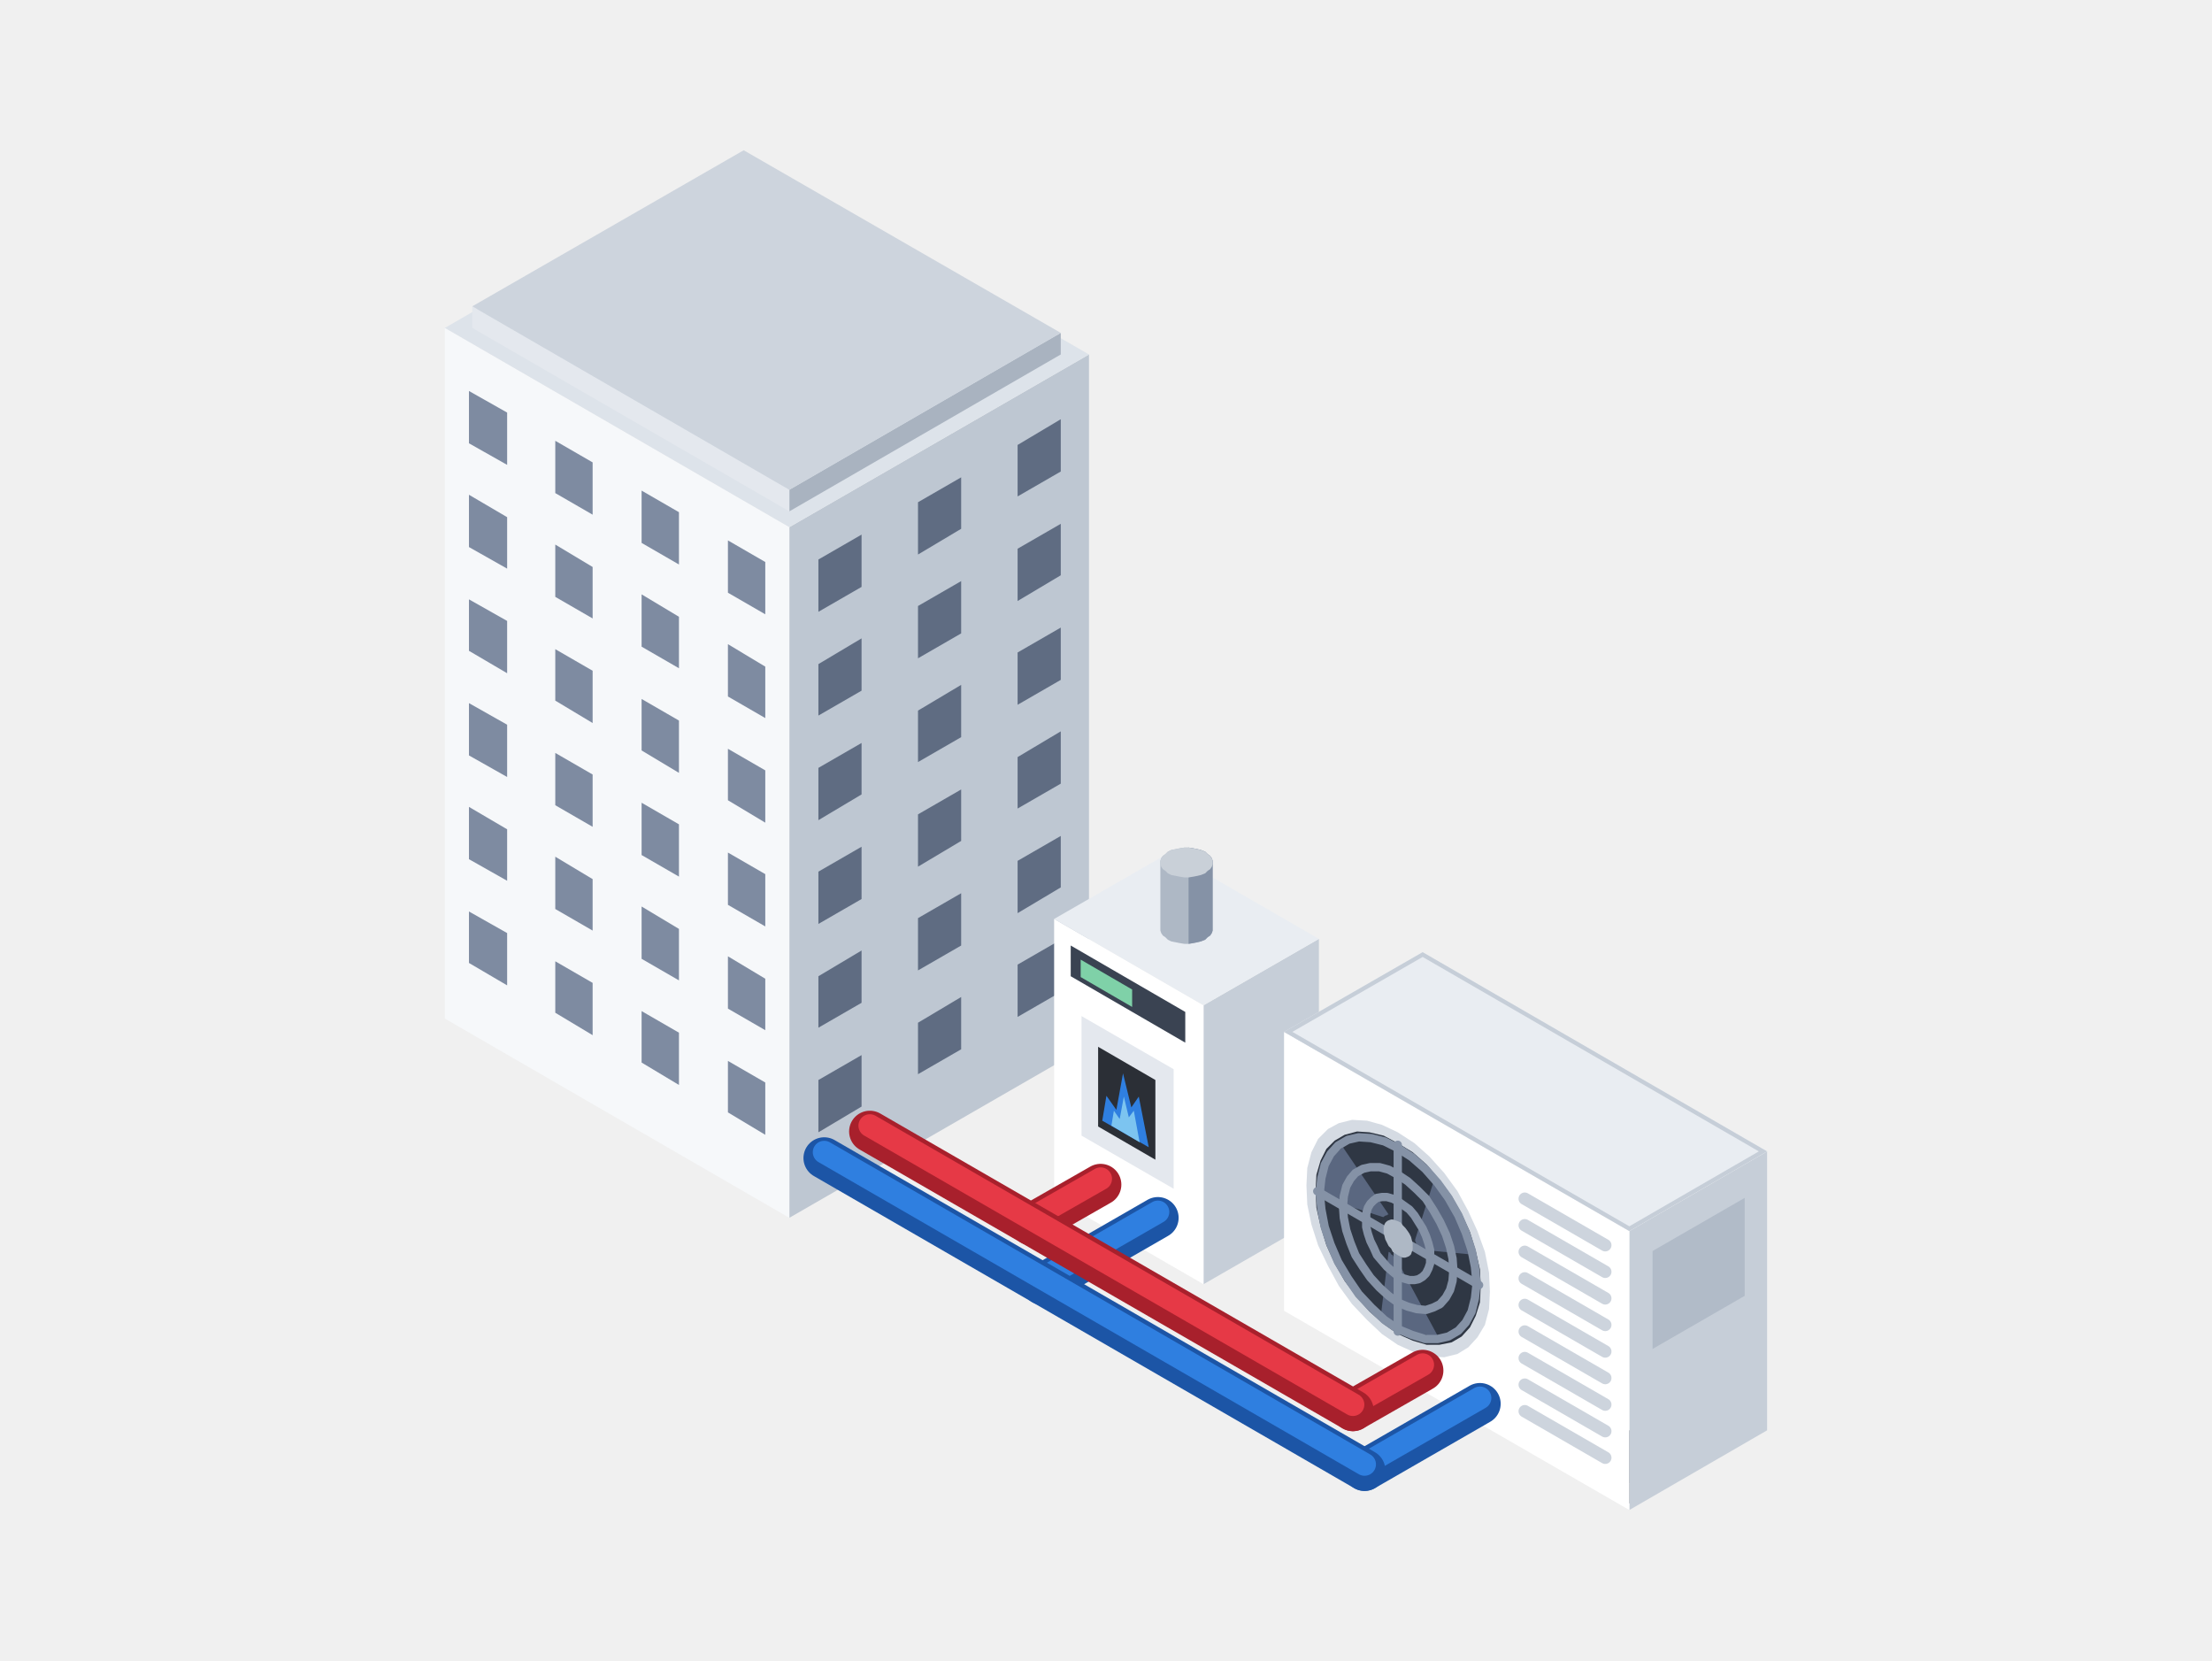
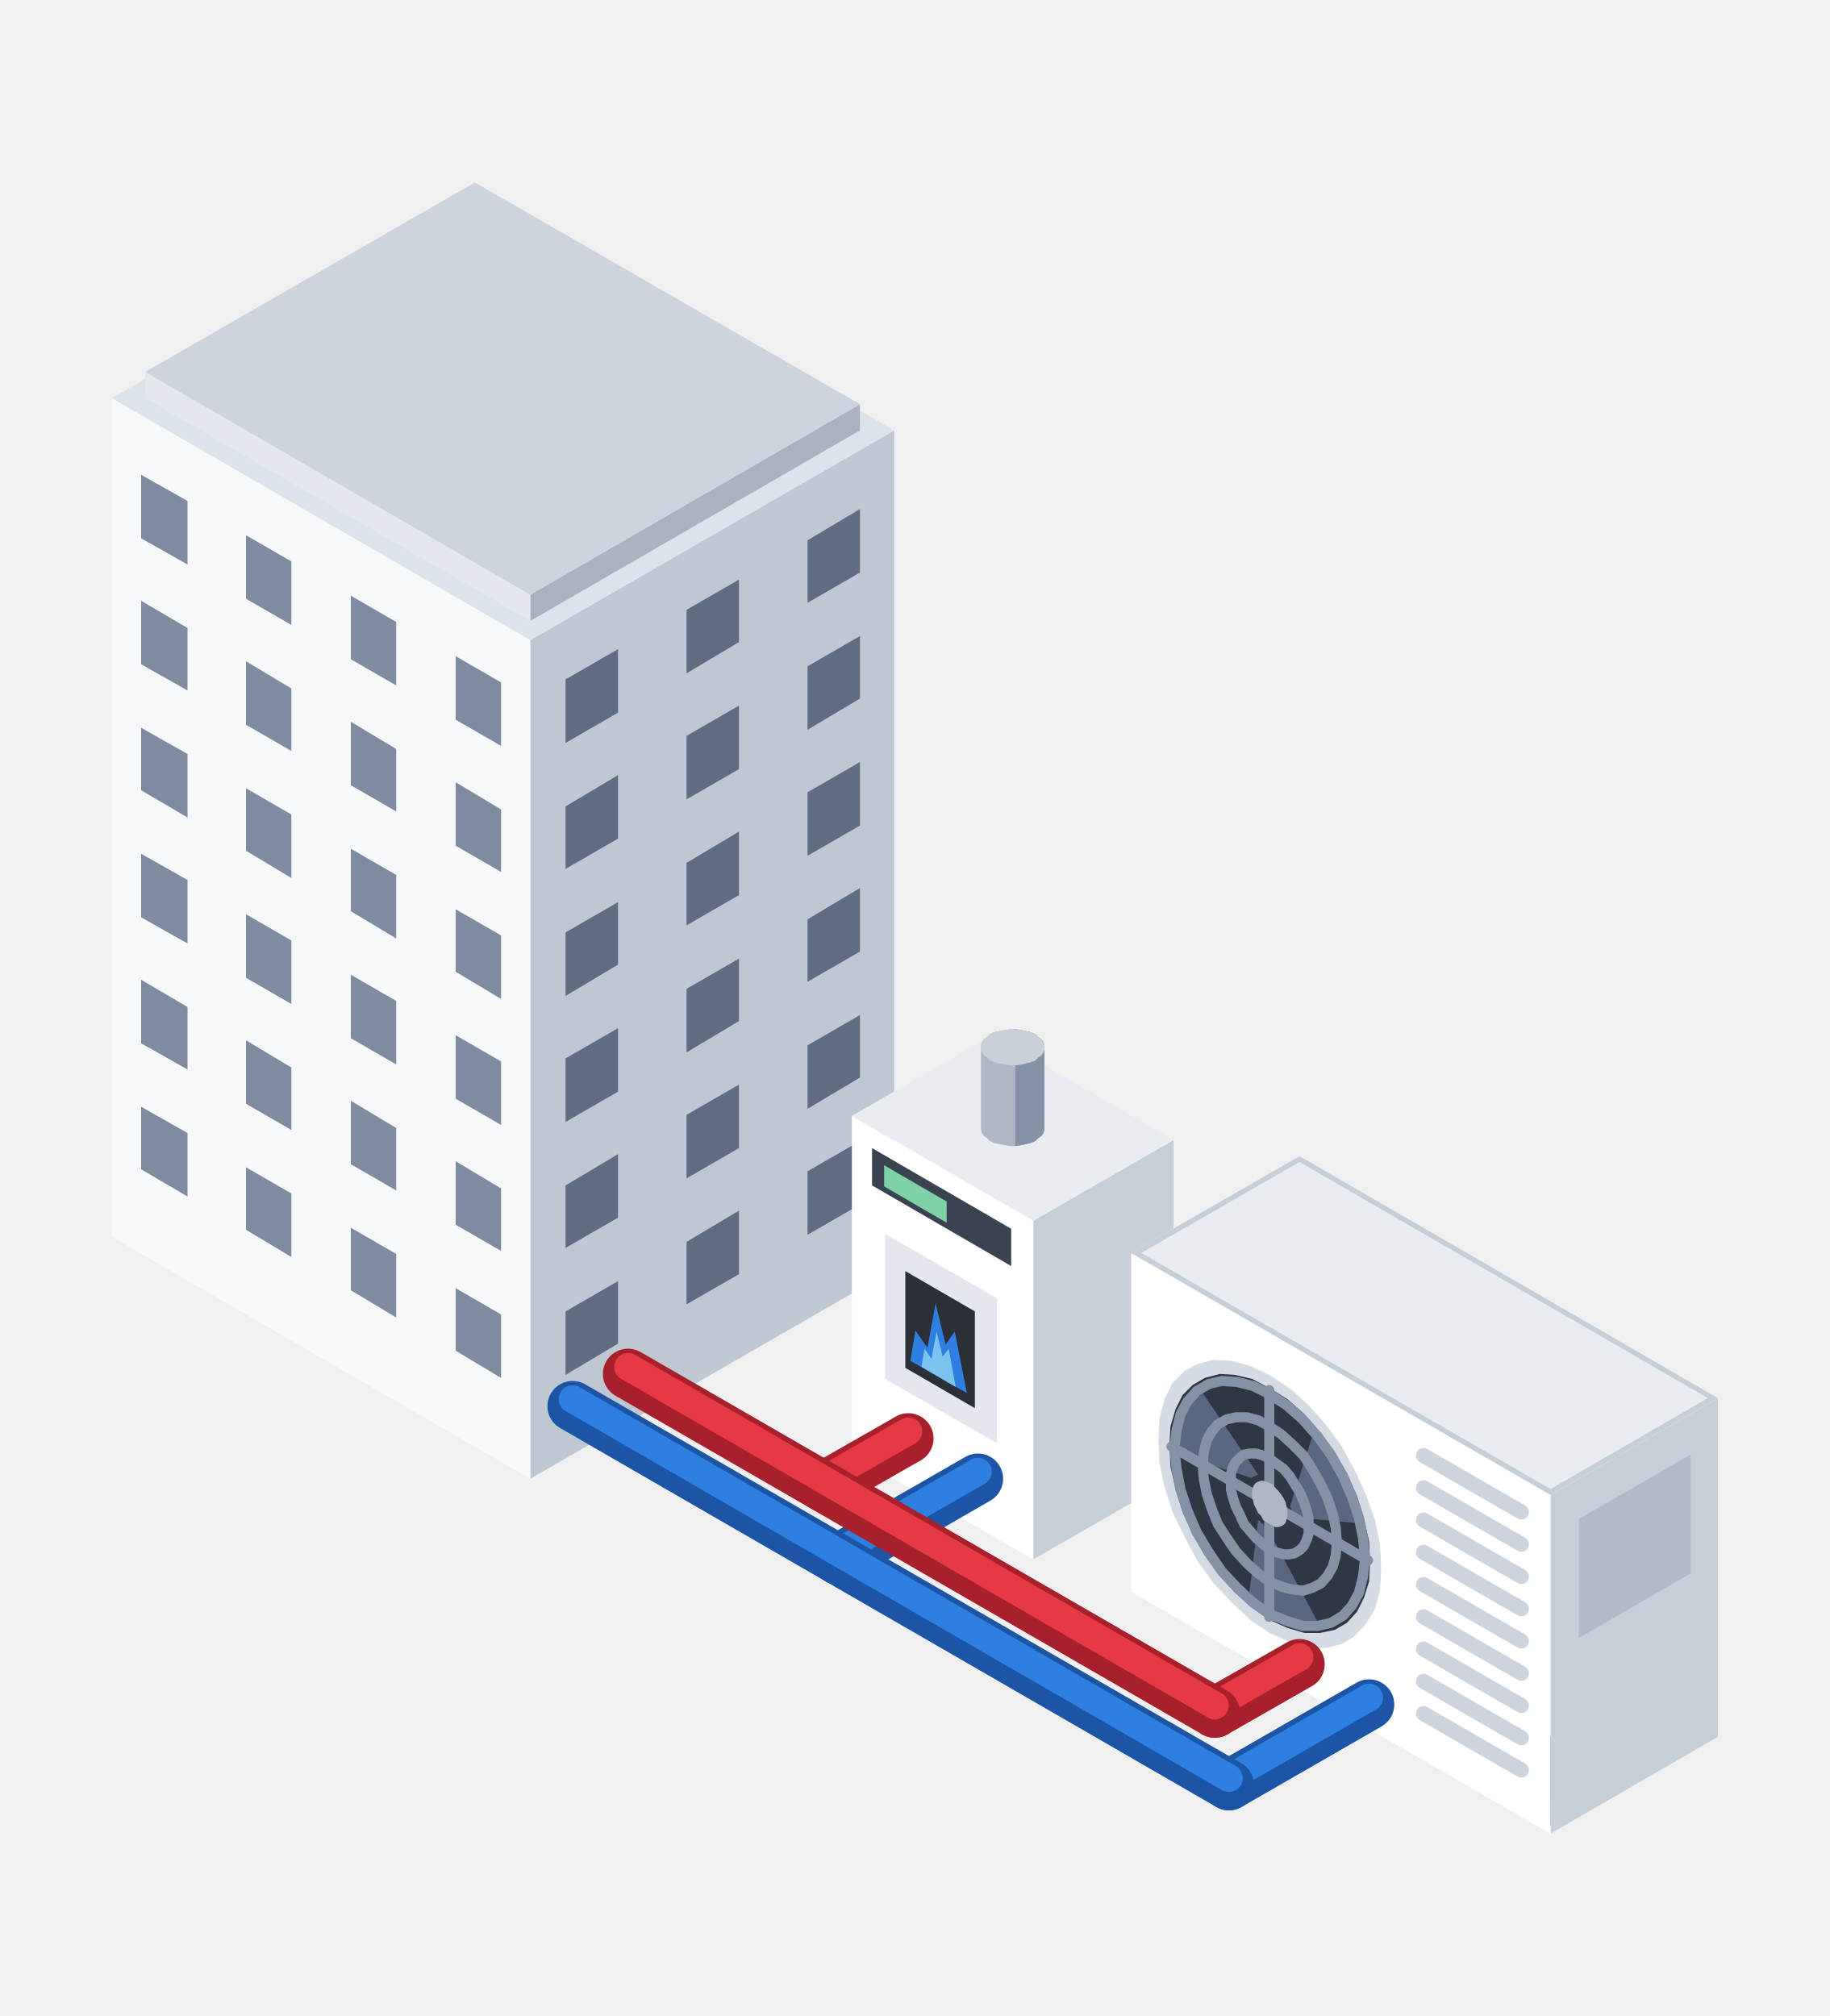
- <svg xmlns="http://www.w3.org/2000/svg" preserveAspectRatio="none" overflow="visible" style="display: block;" width="533" height="400" viewBox="0 0 533 400" fill="none">
+ <svg xmlns="http://www.w3.org/2000/svg" preserveAspectRatio="none" overflow="hidden" style="display: block;" width="363" height="400" viewBox="85 0 363 400" fill="none">
  <g id="hybride-pac-air-eau-collective-et-chaudiere-gaz 1">
    <path id="Vector" d="M262.4 251.8L190.2 293.4V127L262.4 85.4V251.8Z" fill="#BEC7D2" />
    <path id="Vector_2" d="M107.2 245.4L190.2 293.4V127L107.2 79V245.4Z" fill="#F6F8FA" />
    <path id="Vector_3" d="M179.2 37.4L262.4 85.4L190.2 127L107.2 79L179.2 37.4Z" fill="#DDE3EA" />
    <path id="Vector_4" d="M113 232L122.2 237.4V224.8L113 219.6V232Z" fill="#7E8BA1" />
    <path id="Vector_5" d="M133.8 244L142.8 249.4V236.8L133.8 231.6V244Z" fill="#7E8BA1" />
    <path id="Vector_6" d="M154.6 256L163.6 261.4V248.8L154.6 243.6V256Z" fill="#7E8BA1" />
    <path id="Vector_7" d="M175.4 268L184.4 273.4V260.8L175.4 255.6V268Z" fill="#7E8BA1" />
    <path id="Vector_8" d="M255.6 239L245.2 245V232.4L255.6 226.4V239Z" fill="#5F6C82" />
    <path id="Vector_9" d="M231.6 252.8L221.2 258.8V246.4L231.6 240.2V252.8Z" fill="#5F6C82" />
    <path id="Vector_10" d="M207.6 266.6L197.2 272.8V260.2L207.6 254.2V266.6Z" fill="#5F6C82" />
    <path id="Vector_11" d="M113 207L122.2 212.2V199.8L113 194.4V207Z" fill="#7E8BA1" />
    <path id="Vector_12" d="M133.8 219L142.8 224.2V211.8L133.8 206.4V219Z" fill="#7E8BA1" />
    <path id="Vector_13" d="M154.6 231L163.6 236.2V223.8L154.6 218.4V231Z" fill="#7E8BA1" />
    <path id="Vector_14" d="M175.4 243L184.4 248.2V235.8L175.4 230.4V243Z" fill="#7E8BA1" />
    <path id="Vector_15" d="M255.6 213.8L245.2 220V207.4L255.6 201.4V213.8Z" fill="#5F6C82" />
    <path id="Vector_16" d="M231.6 227.8L221.2 233.8V221.2L231.6 215.2V227.8Z" fill="#5F6C82" />
    <path id="Vector_17" d="M207.6 241.6L197.2 247.6V235.2L207.6 229V241.6Z" fill="#5F6C82" />
    <path id="Vector_18" d="M113 182L122.2 187.2V174.6L113 169.4V182Z" fill="#7E8BA1" />
    <path id="Vector_19" d="M133.8 194L142.8 199.2V186.6L133.8 181.4V194Z" fill="#7E8BA1" />
    <path id="Vector_20" d="M154.6 206L163.6 211.2V198.6L154.6 193.4V206Z" fill="#7E8BA1" />
    <path id="Vector_21" d="M175.4 218L184.4 223.2V210.6L175.4 205.4V218Z" fill="#7E8BA1" />
    <path id="Vector_22" d="M255.6 188.8L245.2 194.8V182.4L255.6 176.2V188.8Z" fill="#5F6C82" />
    <path id="Vector_23" d="M231.6 202.6L221.2 208.8V196.2L231.6 190.2V202.6Z" fill="#5F6C82" />
    <path id="Vector_24" d="M207.6 216.6L197.2 222.6V210L207.6 204V216.6Z" fill="#5F6C82" />
    <path id="Vector_25" d="M113 156.8L122.2 162.2V149.6L113 144.4V156.8Z" fill="#7E8BA1" />
    <path id="Vector_26" d="M133.8 168.8L142.8 174.2V161.6L133.8 156.4V168.8Z" fill="#7E8BA1" />
    <path id="Vector_27" d="M154.6 180.8L163.6 186.2V173.6L154.6 168.4V180.8Z" fill="#7E8BA1" />
    <path id="Vector_28" d="M175.4 192.8L184.4 198.2V185.6L175.4 180.4V192.8Z" fill="#7E8BA1" />
    <path id="Vector_29" d="M255.6 163.8L245.2 169.8V157.2L255.6 151.2V163.8Z" fill="#5F6C82" />
    <path id="Vector_30" d="M231.6 177.6L221.2 183.6V171.2L231.6 165V177.6Z" fill="#5F6C82" />
    <path id="Vector_31" d="M207.6 191.4L197.2 197.6V185L207.6 179V191.4Z" fill="#5F6C82" />
    <path id="Vector_32" d="M113 131.8L122.2 137V124.6L113 119.2V131.8Z" fill="#7E8BA1" />
    <path id="Vector_33" d="M133.8 143.8L142.8 149V136.6L133.8 131.2V143.8Z" fill="#7E8BA1" />
    <path id="Vector_34" d="M154.6 155.8L163.6 161V148.6L154.6 143.2V155.8Z" fill="#7E8BA1" />
    <path id="Vector_35" d="M175.4 167.8L184.4 173V160.6L175.4 155.2V167.8Z" fill="#7E8BA1" />
    <path id="Vector_36" d="M255.6 138.6L245.2 144.8V132.2L255.6 126.2V138.6Z" fill="#5F6C82" />
    <path id="Vector_37" d="M231.6 152.6L221.2 158.6V146L231.6 140V152.6Z" fill="#5F6C82" />
    <path id="Vector_38" d="M207.6 166.4L197.2 172.4V160L207.6 153.8V166.4Z" fill="#5F6C82" />
    <path id="Vector_39" d="M113 106.8L122.2 112V99.4L113 94.2V106.8Z" fill="#7E8BA1" />
    <path id="Vector_40" d="M133.8 118.8L142.8 124V111.4L133.8 106.2V118.8Z" fill="#7E8BA1" />
    <path id="Vector_41" d="M154.6 130.8L163.6 136V123.4L154.6 118.2V130.8Z" fill="#7E8BA1" />
    <path id="Vector_42" d="M175.4 142.8L184.4 148V135.4L175.4 130.2V142.8Z" fill="#7E8BA1" />
    <path id="Vector_43" d="M255.6 113.6L245.2 119.6V107.2L255.6 101V113.6Z" fill="#5F6C82" />
    <path id="Vector_44" d="M231.6 127.4L221.2 133.6V121L231.6 115V127.4Z" fill="#5F6C82" />
    <path id="Vector_45" d="M207.6 141.4L197.2 147.4V134.8L207.6 128.8V141.4Z" fill="#5F6C82" />
    <path id="Vector_46" d="M255.6 85.4L190.2 123.2V118L255.6 80.2V85.4Z" fill="#A9B3C0" />
    <path id="Vector_47" d="M113.8 79L190.2 123.2V118L113.8 73.8V79Z" fill="#E4E8EE" />
    <path id="Vector_48" d="M179.2 36.2L255.6 80.2L190.2 118L113.8 73.8L179.2 36.2Z" fill="#CDD4DD" />
    <path id="Vector_49" d="M317.8 293.4L290 309.4V242.2L317.8 226.2V293.4Z" fill="#C6CED8" />
    <path id="Vector_50" d="M254 288.6L290 309.4V242.2L254 221.4V288.6Z" fill="white" />
    <path id="Vector_51" d="M281.8 205.4L317.8 226.2L290 242.2L254 221.4L281.8 205.4Z" fill="#E9EDF2" />
    <path id="Vector_52" d="M258 235.2L285.6 251.2V243.8L258 227.8V235.2Z" fill="#3A4352" />
    <path id="Vector_53" d="M260.4 235.4L272.8 242.6V238.4L260.4 231.2V235.4Z" fill="#7FD1A8" />
    <path id="Vector_54" d="M260.6 273.6L282.8 286.4V257.6L260.6 244.8V273.6Z" fill="#E4E8EE" />
    <path id="Vector_55" d="M264.6 271.4L278.4 279.4V260.2L264.6 252.2V271.4Z" fill="#2B2F36" />
    <path id="Vector_56" d="M265.6 270L266.6 264L269 267.4L270.6 258.6L272.6 266.8L274.4 264.2L276.8 276.4L265.6 270Z" fill="#2F7FE0" />
    <path id="Vector_57" d="M267.8 271.2L268.4 267.6L269.8 269.6L270.8 264.2L272 269.2L273.2 267.6L274.6 275.2L267.8 271.2Z" fill="#7CC4F0" />
    <path id="Vector_58" d="M279.6 207.4L279.8 206.8L280.2 206.2L280.8 205.8L281.4 205.2L282.2 204.8L283.2 204.6L284.2 204.4L285.4 204.2H286.4L287.6 204.4L288.6 204.6L289.4 204.8L290.4 205.2L291 205.8L291.6 206.2L292 206.8L292.2 207.4V208.2V224.2L292 224.8L291.6 225.4L291 225.8L290.4 226.4L289.4 226.8L288.6 227L287.6 227.2L286.4 227.4H285.4L284.2 227.2L283.2 227L282.2 226.8L281.4 226.4L280.8 225.8L280.2 225.4L279.8 224.8L279.6 224.2V207.4Z" fill="#AEB8C5" />
    <path id="Vector_59" d="M286.4 204.2L287.6 204.4L288.6 204.6L289.4 204.8L290.4 205.2L291 205.8L291.6 206.2L292 206.8L292.2 207.4V208.2V224.2L292 224.8L291.6 225.4L291 225.8L290.4 226.4L289.4 226.8L288.6 227L287.6 227.2L286.4 227.4V220.2V204.2Z" fill="#8592A6" />
    <path id="Vector_60" d="M290.4 210.4L289.4 210.8L288.6 211L287.6 211.2L286.4 211.4H285.4L284.2 211.2L283.2 211L282.2 210.8L281.4 210.4L280.8 209.8L280.2 209.4L279.8 208.8L279.6 208.2V207.4L279.8 206.8L280.2 206.2L280.8 205.8L281.4 205.2L282.2 204.8L283.2 204.6L284.2 204.4L285.4 204.2H286.4L287.6 204.4L288.6 204.6L289.4 204.8L290.4 205.2L291 205.8L291.6 206.2L292 206.8L292.2 207.4V208.2L292 208.8L291.6 209.4L291 209.8L290.4 210.4Z" fill="#C9D0D8" />
    <path id="Vector_61" d="M353.8 314.2L331.6 327V322.2L353.8 309.4V314.2Z" fill="#2C3442" />
    <path id="Vector_62" d="M320.6 320.6L331.6 327V322.2L320.6 315.8V320.6Z" fill="#3A4352" />
    <path id="Vector_63" d="M342.8 303L353.8 309.4L331.6 322.2L320.6 315.8L342.8 303Z" fill="#4A5466" />
    <path id="Vector_64" d="M414.8 349.4L392.6 362.2V357.4L414.8 344.6V349.4Z" fill="#2C3442" />
    <path id="Vector_65" d="M381.6 355.8L392.6 362.2V357.4L381.6 351V355.8Z" fill="#3A4352" />
    <path id="Vector_66" d="M403.6 338.2L414.8 344.6L392.6 357.4L381.6 351L403.6 338.2Z" fill="#4A5466" />
    <path id="Vector_67" d="M425.8 344.6L392.6 363.8V296.6L425.8 277.4V344.6Z" fill="#C6CED8" />
    <path id="Vector_68" d="M309.4 315.8L392.6 363.8V296.6L309.4 248.6V315.8Z" fill="white" />
    <g id="Vector_69">
      <path d="M342.8 229.4L425.8 277.4L392.6 296.6L309.4 248.6L342.8 229.4Z" fill="#E9EDF2" />
      <mask id="stroke0_0_4" fill="white">
        <path d="M342.8 229.4L425.8 277.4L392.6 296.6L309.4 248.6L342.8 229.4Z" />
      </mask>
      <path d="M342.8 229.4L425.8 277.4L392.6 296.6L309.4 248.6L342.8 229.4Z" stroke-width="2" stroke="#C6CED8" mask="url(#stroke0_0_4)" />
    </g>
    <path id="Vector_70" d="M359 311.2L358.8 306.6L357.8 301.6L356 296.6L353.8 291.8L351.2 287L348 282.6L344.4 278.6L340.8 275.4L336.8 272.8L333 271L329.4 270L325.8 269.8L322.6 270.6L320 272L317.6 274.4L316 277.6L315 281.4L314.8 285.6L315 290.2L316 295L317.6 300L320 305L322.6 309.8L325.8 314.2L329.4 318L333 321.4L336.8 324L340.8 325.8L344.4 326.8L348 327L351.2 326.2L353.8 324.6L356 322.2L357.8 319.2L358.8 315.4L359 311.2Z" fill="#D5DBE3" />
    <path id="Vector_71" d="M356.8 309.8L356.6 305.8L355.6 301.4L354.2 296.8L352.2 292.4L349.8 288.2L346.8 284.2L343.8 280.6L340.4 277.6L336.8 275.4L333.4 273.6L330 272.8L327 272.6L324 273.4L321.6 274.8L319.6 276.8L318.2 279.6L317.2 283L317 286.8L317.2 291L318.2 295.4L319.6 300L321.6 304.4L324 308.6L327 312.6L330 316L333.4 319L336.8 321.4L340.4 323L343.8 324H346.8L349.8 323.4L352.2 322L354.2 319.8L355.6 317L356.6 313.8L356.8 309.8Z" fill="#2F3744" />
    <path id="Vector_72" d="M354.2 302.2L353.4 299.2L352.2 296.2L351 293L349.2 290.2L347.4 287.4L345.4 284.8L341 298.6V299L341.2 299.4V299.8V300.2L341.4 300.6V301L354.2 302.2Z" fill="#5A6780" />
    <path id="Vector_73" d="M323.6 276.4L322 277.6L320.8 279.2L319.8 281.2L319.2 283.4L318.8 285.8V288.6L333.2 293.2H333.4L333.6 293L334 292.8H334.2L334.4 292.6H334.6L323.6 276.4Z" fill="#5A6780" />
    <path id="Vector_74" d="M332.8 316.4L335.2 318.2L337.6 319.8L339.8 320.8L342.2 321.4L344.4 321.8H346.4L336.4 303.2L336.2 303L335.8 302.8L335.6 302.4L335.2 302.2L335 301.8L334.6 301.6L332.8 316.4Z" fill="#5A6780" />
    <path id="Vector_75" d="M344.6 302.8V301.2L344.2 299.6L343.6 297.8L342.8 296L341.8 294.4L340.8 292.8L339.6 291.4L338.2 290.4L336.8 289.4L335.6 288.8L334.2 288.4H333L331.8 288.6L331 289.2L330.2 290L329.6 291L329.2 292.4V293.8V295.6L329.6 297.2L330.2 299L331 300.6L331.8 302.4L333 303.8L334.2 305.2L335.6 306.4L336.8 307.4L338.2 308L339.6 308.4H340.8L341.8 308.2L342.8 307.6L343.6 306.8L344.2 305.6L344.6 304.4V302.8Z" stroke-width="2" stroke-linecap="round" stroke-linejoin="round" stroke="#8592A6" />
    <path id="Vector_76" d="M350.2 306L350 303.2L349.4 300.4L348.4 297.4L347 294.4L345.4 291.6L343.6 288.8L341.4 286.6L339.2 284.6L336.8 283L334.6 281.8L332.4 281.2H330.2L328.4 281.6L326.6 282.6L325.4 284L324.4 285.8L323.8 288.2L323.6 290.6L323.8 293.4L324.4 296.4L325.4 299.4L326.6 302.4L328.4 305.2L330.2 307.8L332.4 310.2L334.6 312.2L336.8 313.8L339.2 314.8L341.4 315.4L343.6 315.6L345.4 315L347 314.2L348.4 312.6L349.4 310.8L350 308.6L350.2 306Z" stroke-width="2" stroke-linecap="round" stroke-linejoin="round" stroke="#8592A6" />
    <path id="Vector_77" d="M355.8 309.2L355.4 305.2L354.6 301.2L353.2 297L351.4 292.8L349 288.6L346.4 285L343.4 281.6L340.2 278.8L336.8 276.6L333.6 275L330.4 274.2L327.4 274L324.8 274.6L322.4 276L320.6 278L319.2 280.6L318.4 283.8L318 287.4L318.4 291.4L319.2 295.6L320.6 299.8L322.4 304L324.8 308L327.4 311.8L330.4 315L333.6 318L336.8 320.2L340.2 321.6L343.4 322.6H346.4L349 322L351.4 320.6L353.2 318.6L354.6 316L355.4 312.8L355.8 309.2Z" stroke-width="2" stroke-linecap="round" stroke-linejoin="round" stroke="#8592A6" />
    <path id="Vector_78" d="M317.4 287L356.4 309.6" stroke-width="2" stroke-linecap="round" stroke-linejoin="round" stroke="#8592A6" />
    <path id="Vector_79" d="M336.8 320.8V275.8" stroke-width="2" stroke-linecap="round" stroke-linejoin="round" stroke="#8592A6" />
    <path id="Vector_80" d="M340.4 300.4V299.6L340.2 298.8L340 298L339.6 297.2L339.2 296.6L338.6 295.8L338 295.2L337.6 294.6L336.8 294.2L336.2 294L335.6 293.8H335.2L334.6 294L334.2 294.2L333.8 294.6L333.6 295L333.4 295.6V296.4V297L333.6 297.8L333.8 298.6L334.2 299.4L334.6 300.2L335.2 300.8L335.6 301.6L336.2 302L336.8 302.4L337.6 302.8L338 303H338.6L339.2 302.8L339.6 302.6L340 302.2L340.2 301.6L340.4 301V300.4Z" fill="#AEB8C5" />
    <path id="Vector_81" d="M367.4 340L386.8 351.2" stroke-width="3" stroke-linecap="round" stroke-linejoin="round" stroke="#CDD4DD" />
    <path id="Vector_82" d="M367.4 333.6L386.8 344.8" stroke-width="3" stroke-linecap="round" stroke-linejoin="round" stroke="#CDD4DD" />
    <path id="Vector_83" d="M367.4 327.2L386.8 338.4" stroke-width="3" stroke-linecap="round" stroke-linejoin="round" stroke="#CDD4DD" />
    <path id="Vector_84" d="M367.4 320.8L386.8 332" stroke-width="3" stroke-linecap="round" stroke-linejoin="round" stroke="#CDD4DD" />
    <path id="Vector_85" d="M367.4 314.4L386.8 325.6" stroke-width="3" stroke-linecap="round" stroke-linejoin="round" stroke="#CDD4DD" />
    <path id="Vector_86" d="M367.4 308L386.8 319.2" stroke-width="3" stroke-linecap="round" stroke-linejoin="round" stroke="#CDD4DD" />
    <path id="Vector_87" d="M367.4 301.6L386.8 312.8" stroke-width="3" stroke-linecap="round" stroke-linejoin="round" stroke="#CDD4DD" />
    <path id="Vector_88" d="M367.4 295.2L386.8 306.4" stroke-width="3" stroke-linecap="round" stroke-linejoin="round" stroke="#CDD4DD" />
    <path id="Vector_89" d="M367.4 288.8L386.8 300" stroke-width="3" stroke-linecap="round" stroke-linejoin="round" stroke="#CDD4DD" />
    <path id="Vector_90" d="M420.4 312.2L398.2 325V301.4L420.4 288.6V312.2Z" fill="#B1BBC8" />
    <path id="Vector_91" d="M265.2 285.4L248.4 295" stroke-width="10" stroke-linecap="round" stroke-linejoin="round" stroke="#A8202C" />
    <path id="Vector_92" d="M265.2 284L248.4 293.6" stroke-width="5.5" stroke-linecap="round" stroke-linejoin="round" stroke="#E63946" />
    <path id="Vector_93" d="M279 293.4L251.2 309.4" stroke-width="10" stroke-linecap="round" stroke-linejoin="round" stroke="#1C55A6" />
    <path id="Vector_94" d="M279 292L251.2 308" stroke-width="5.5" stroke-linecap="round" stroke-linejoin="round" stroke="#2F7FE0" />
    <path id="Vector_95" d="M342.8 330.2L326 339.8" stroke-width="10" stroke-linecap="round" stroke-linejoin="round" stroke="#A8202C" />
    <path id="Vector_96" d="M342.8 328.8L326 338.4" stroke-width="5.5" stroke-linecap="round" stroke-linejoin="round" stroke="#E63946" />
    <path id="Vector_97" d="M356.6 338.2L328.8 354.2" stroke-width="10" stroke-linecap="round" stroke-linejoin="round" stroke="#1C55A6" />
    <path id="Vector_98" d="M356.6 336.8L328.8 352.8" stroke-width="5.5" stroke-linecap="round" stroke-linejoin="round" stroke="#2F7FE0" />
    <path id="Vector_99" d="M326 339.8L209.6 272.6" stroke-width="10" stroke-linecap="round" stroke-linejoin="round" stroke="#A8202C" />
    <path id="Vector_100" d="M326 338.4L209.6 271.2" stroke-width="5.5" stroke-linecap="round" stroke-linejoin="round" stroke="#E63946" />
    <path id="Vector_101" d="M328.8 354.2L198.6 279" stroke-width="10" stroke-linecap="round" stroke-linejoin="round" stroke="#1C55A6" />
    <path id="Vector_102" d="M328.8 352.8L198.6 277.6" stroke-width="5.5" stroke-linecap="round" stroke-linejoin="round" stroke="#2F7FE0" />
  </g>
</svg>
